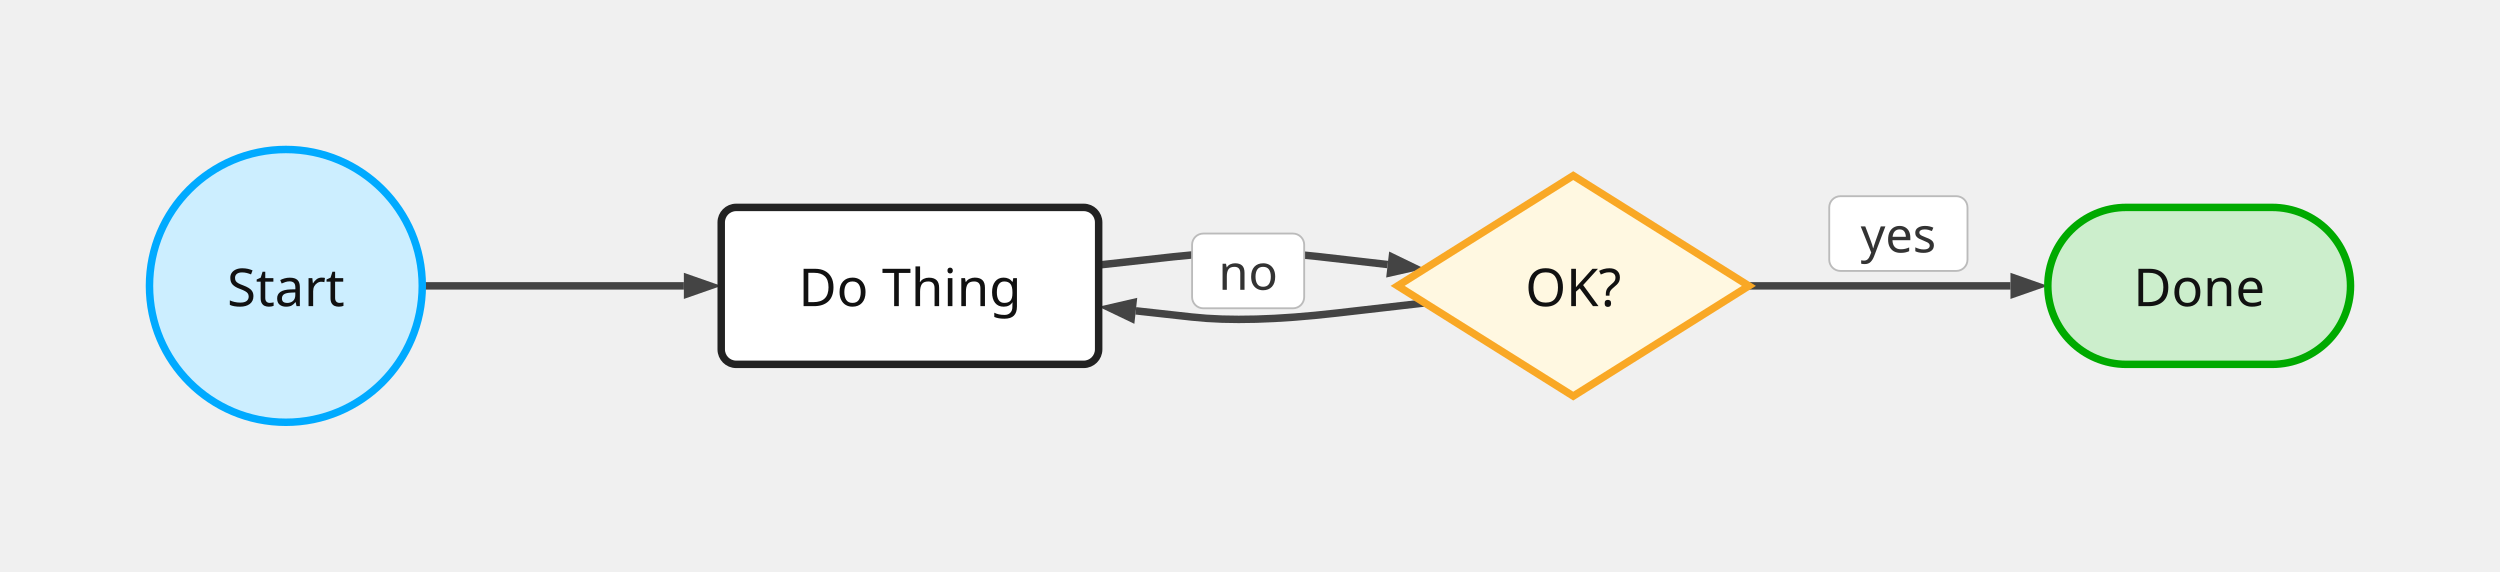
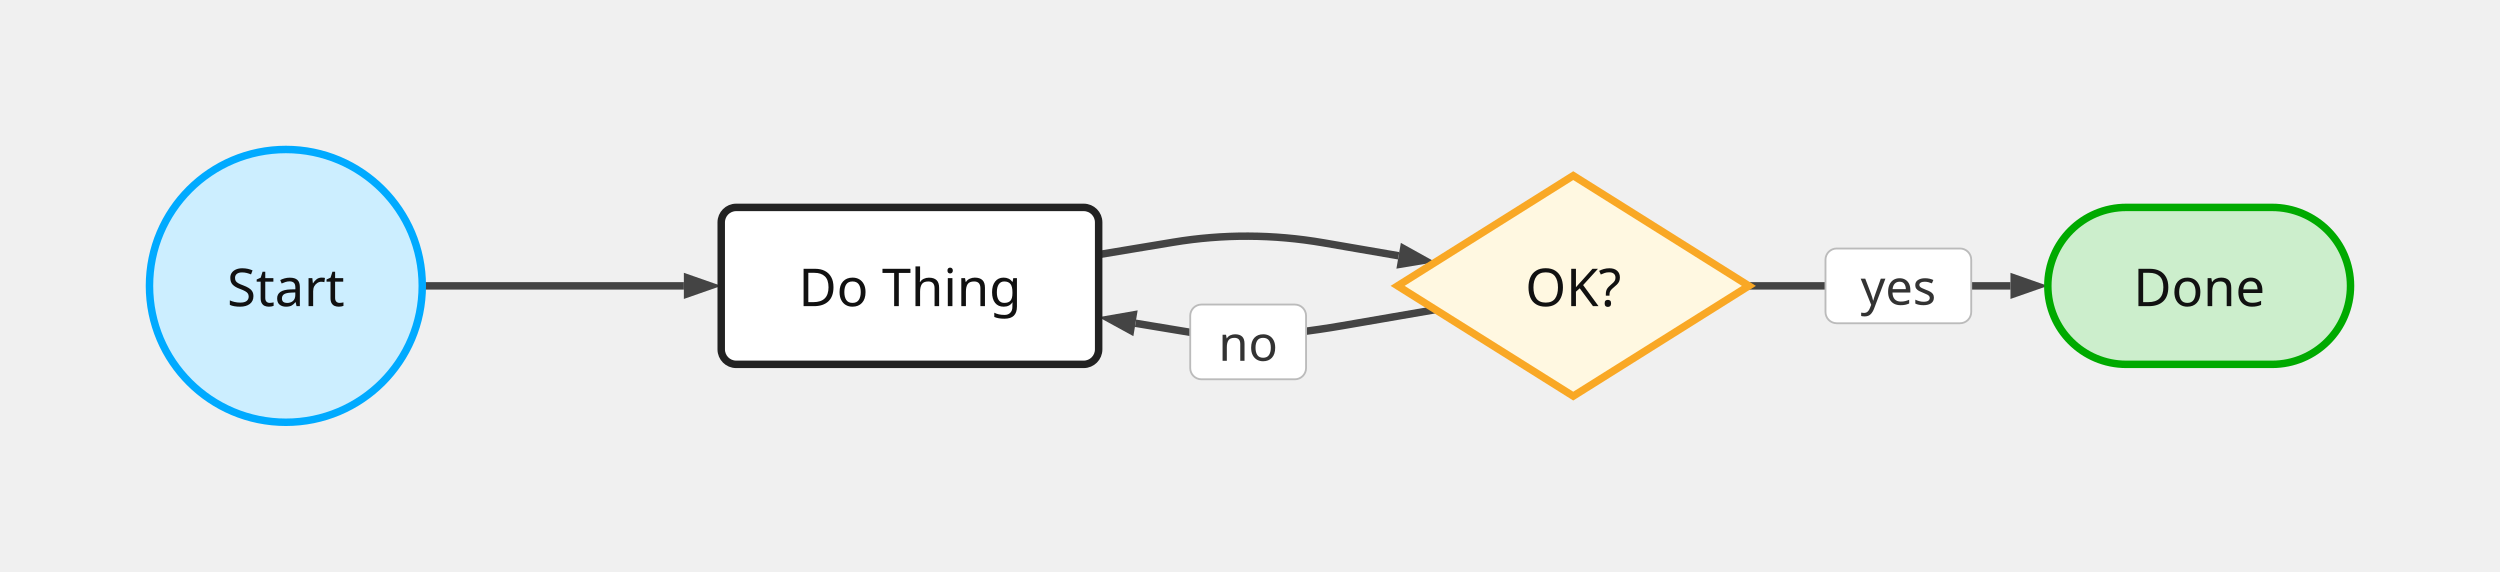
<svg xmlns="http://www.w3.org/2000/svg" viewBox="-40 -40 669 153" style="max-width:100%">
  <defs>
-     <marker id="arrowhead" markerWidth="10" markerHeight="7" refX="0" refY="3.5" orient="auto" markerUnits="userSpaceOnUse">
+     <marker id="glypho-xxft5m-arrowhead" markerWidth="10" markerHeight="7" refX="0" refY="3.5" orient="auto" markerUnits="userSpaceOnUse">
      <polygon points="0 0, 10 3.5, 0 7" fill="#444444" />
    </marker>
-     <marker id="arrowhead-thick" markerWidth="14" markerHeight="10" refX="0" refY="5" orient="auto" markerUnits="userSpaceOnUse">
+     <marker id="glypho-xxft5m-arrowhead-thick" markerWidth="14" markerHeight="10" refX="0" refY="5" orient="auto" markerUnits="userSpaceOnUse">
      <polygon points="0 0, 14 5, 0 10" fill="#444444" />
    </marker>
-     <marker id="arrowhead-reverse" markerWidth="10" markerHeight="7" refX="10" refY="3.5" orient="auto" markerUnits="userSpaceOnUse">
+     <marker id="glypho-xxft5m-arrowhead-reverse" markerWidth="10" markerHeight="7" refX="10" refY="3.5" orient="auto" markerUnits="userSpaceOnUse">
      <polygon points="10 0, 0 3.5, 10 7" fill="#444444" />
    </marker>
  </defs>
-   <path d="M 73 36.5 L 93 36.5 Q 113 36.5 128 36.5 L 143 36.5" fill="none" stroke="#444444" stroke-width="2" marker-end="url(#arrowhead)" />
-   <path d="M 254 30.92 L 274 28.71 Q 294 26.5 312.67 28.646 L 331.34 30.792" fill="none" stroke="#444444" stroke-width="2" marker-end="url(#arrowhead)" />
-   <path d="M 428 36.5 L 448 36.5 Q 468 36.5 483 36.5 L 498 36.5" fill="none" stroke="#444444" stroke-width="2" marker-end="url(#arrowhead)" />
-   <path d="M 341.275 41.066 L 317.637 43.783 Q 294 46.5 278.97 44.839 L 263.94 43.178" fill="none" stroke="#444444" stroke-width="2" marker-end="url(#arrowhead)" />
+   <path d="M 73 36.5 L 93 36.5 Q 113 36.5 128 36.5 L 143 36.5" fill="none" stroke="#444444" stroke-width="2" marker-end="url(#glypho-xxft5m-arrowhead)" />
+   <path d="M 254 28.13 L 274 24.815 Q 294 21.5 314.137 24.972 L 334.274 28.444" fill="none" stroke="#444444" stroke-width="2" marker-end="url(#glypho-xxft5m-arrowhead)" />
+   <path d="M 428 36.5 L 448 36.5 Q 468 36.5 483 36.5 L 498 36.5" fill="none" stroke="#444444" stroke-width="2" marker-end="url(#glypho-xxft5m-arrowhead)" />
+   <path d="M 344.128 42.857 L 319.064 47.179 Q 294 51.5 278.933 49.003 L 263.865 46.505" fill="none" stroke="#444444" stroke-width="2" marker-end="url(#glypho-xxft5m-arrowhead)" />
  <g transform="translate(0, 0)" data-node-id="start">
    <circle cx="36.5" cy="36.5" r="36.5" fill="#cceeff" stroke="#00aaff" stroke-width="2" />
    <text x="36.5" y="36.5" text-anchor="middle" dominant-baseline="central" fill="#111111" font-size="14" font-family="system-ui, sans-serif">Start</text>
  </g>
  <g transform="translate(153, 15.5)" data-node-id="process">
    <rect x="0" y="0" width="101" height="42" rx="4" ry="4" fill="#ffffff" stroke="#222222" stroke-width="2" />
    <text x="50.5" y="21" text-anchor="middle" dominant-baseline="central" fill="#111111" font-size="14" font-family="system-ui, sans-serif">Do Thing</text>
  </g>
  <g transform="translate(334, 7)" data-node-id="check">
    <polygon points="47,0 94,29.5 47,59 0,29.5" fill="#fff8e1" stroke="#f9a825" stroke-width="2" />
    <text x="47" y="29.5" text-anchor="middle" dominant-baseline="central" fill="#111111" font-size="14" font-family="system-ui, sans-serif">OK?</text>
  </g>
  <g transform="translate(508, 15.5)" data-node-id="done">
    <rect x="0" y="0" width="81" height="42" rx="21" ry="21" fill="#cceecc" stroke="#00aa00" stroke-width="2" />
    <text x="40.5" y="21" text-anchor="middle" dominant-baseline="central" fill="#111111" font-size="14" font-family="system-ui, sans-serif">Done</text>
  </g>
-   <g transform="translate(468, 22.5)">
-     <rect x="-18.5" y="-10" width="37" height="20" fill="white" stroke="#bbb" stroke-width="0.5" rx="3" />
-     <text text-anchor="middle" dominant-baseline="central" fill="#333333" font-size="13" font-family="system-ui, sans-serif">yes</text>
+   <g transform="translate(468, 36.5)">
+     <rect x="-19.5" y="-10" width="39" height="20" fill="white" stroke="#bbb" stroke-width="0.5" rx="3" />
+     <text y="0" text-anchor="middle" dominant-baseline="central" fill="#333333" font-size="13" font-family="system-ui, sans-serif">yes</text>
  </g>
-   <g transform="translate(294, 32.5)">
-     <rect x="-15" y="-10" width="30" height="20" fill="white" stroke="#bbb" stroke-width="0.5" rx="3" />
-     <text text-anchor="middle" dominant-baseline="central" fill="#333333" font-size="13" font-family="system-ui, sans-serif">no</text>
+   <g transform="translate(294, 51.5)">
+     <rect x="-15.5" y="-10" width="31" height="20" fill="white" stroke="#bbb" stroke-width="0.5" rx="3" />
+     <text y="0" text-anchor="middle" dominant-baseline="central" fill="#333333" font-size="13" font-family="system-ui, sans-serif">no</text>
  </g>
</svg>
